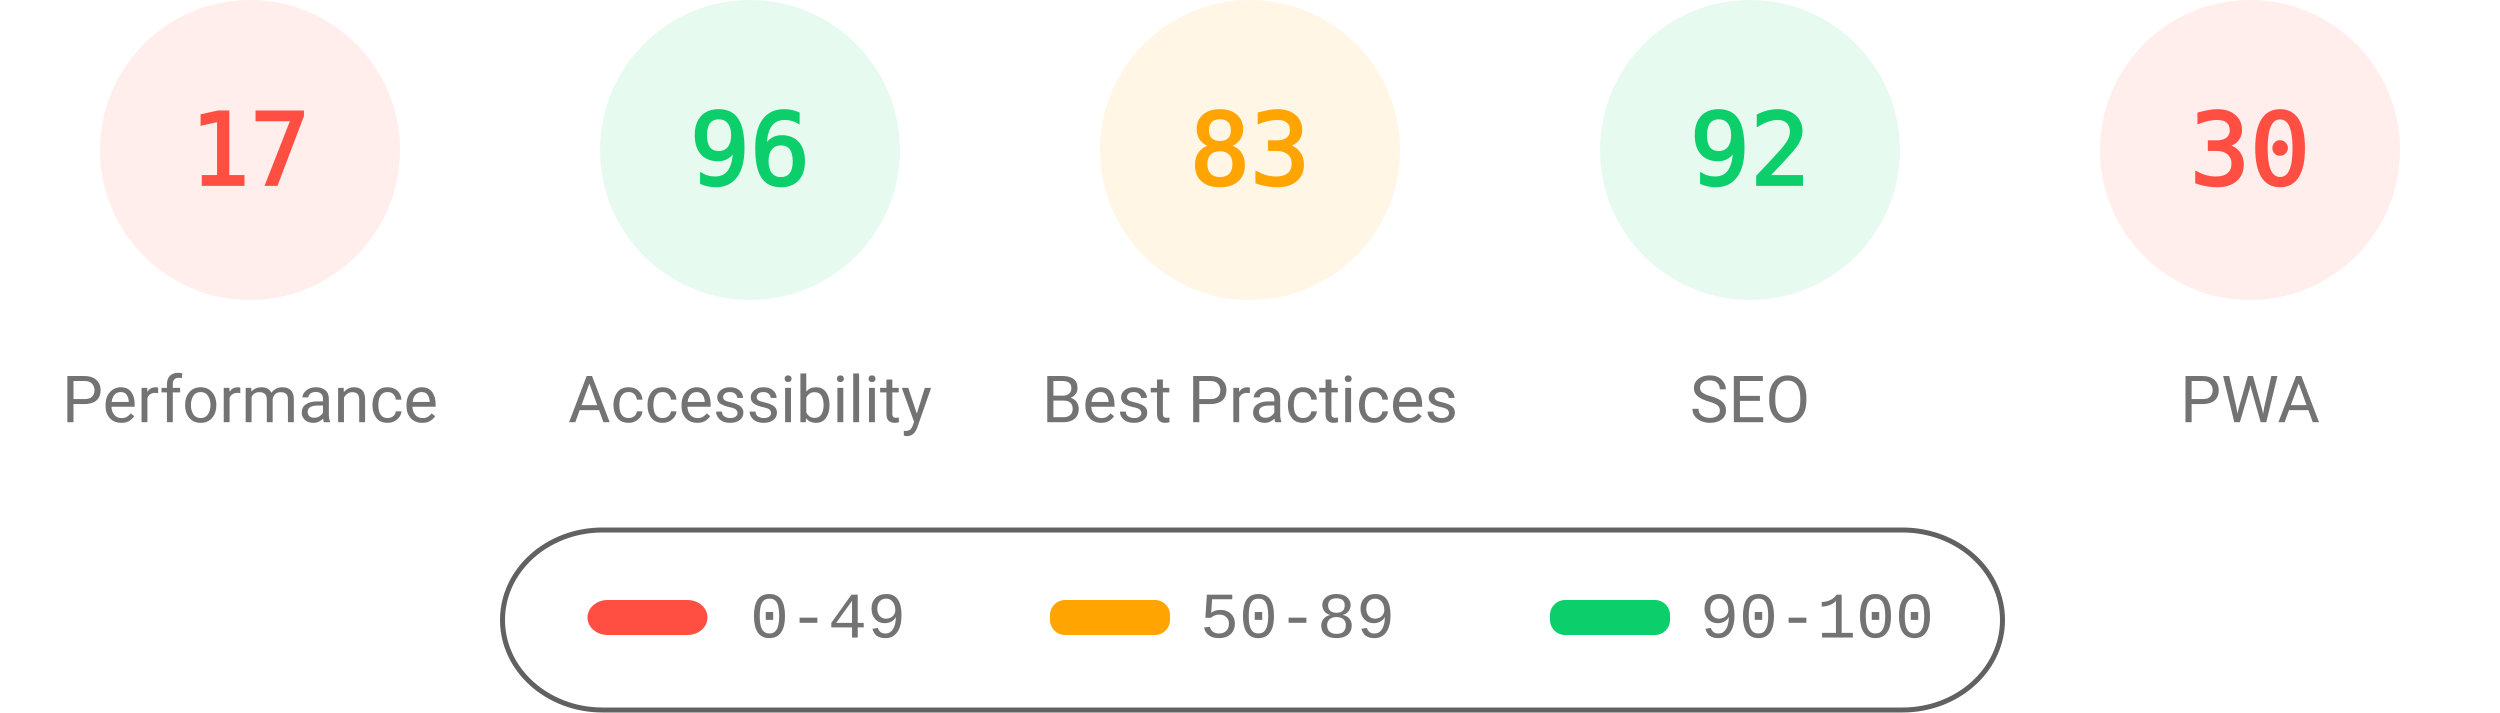
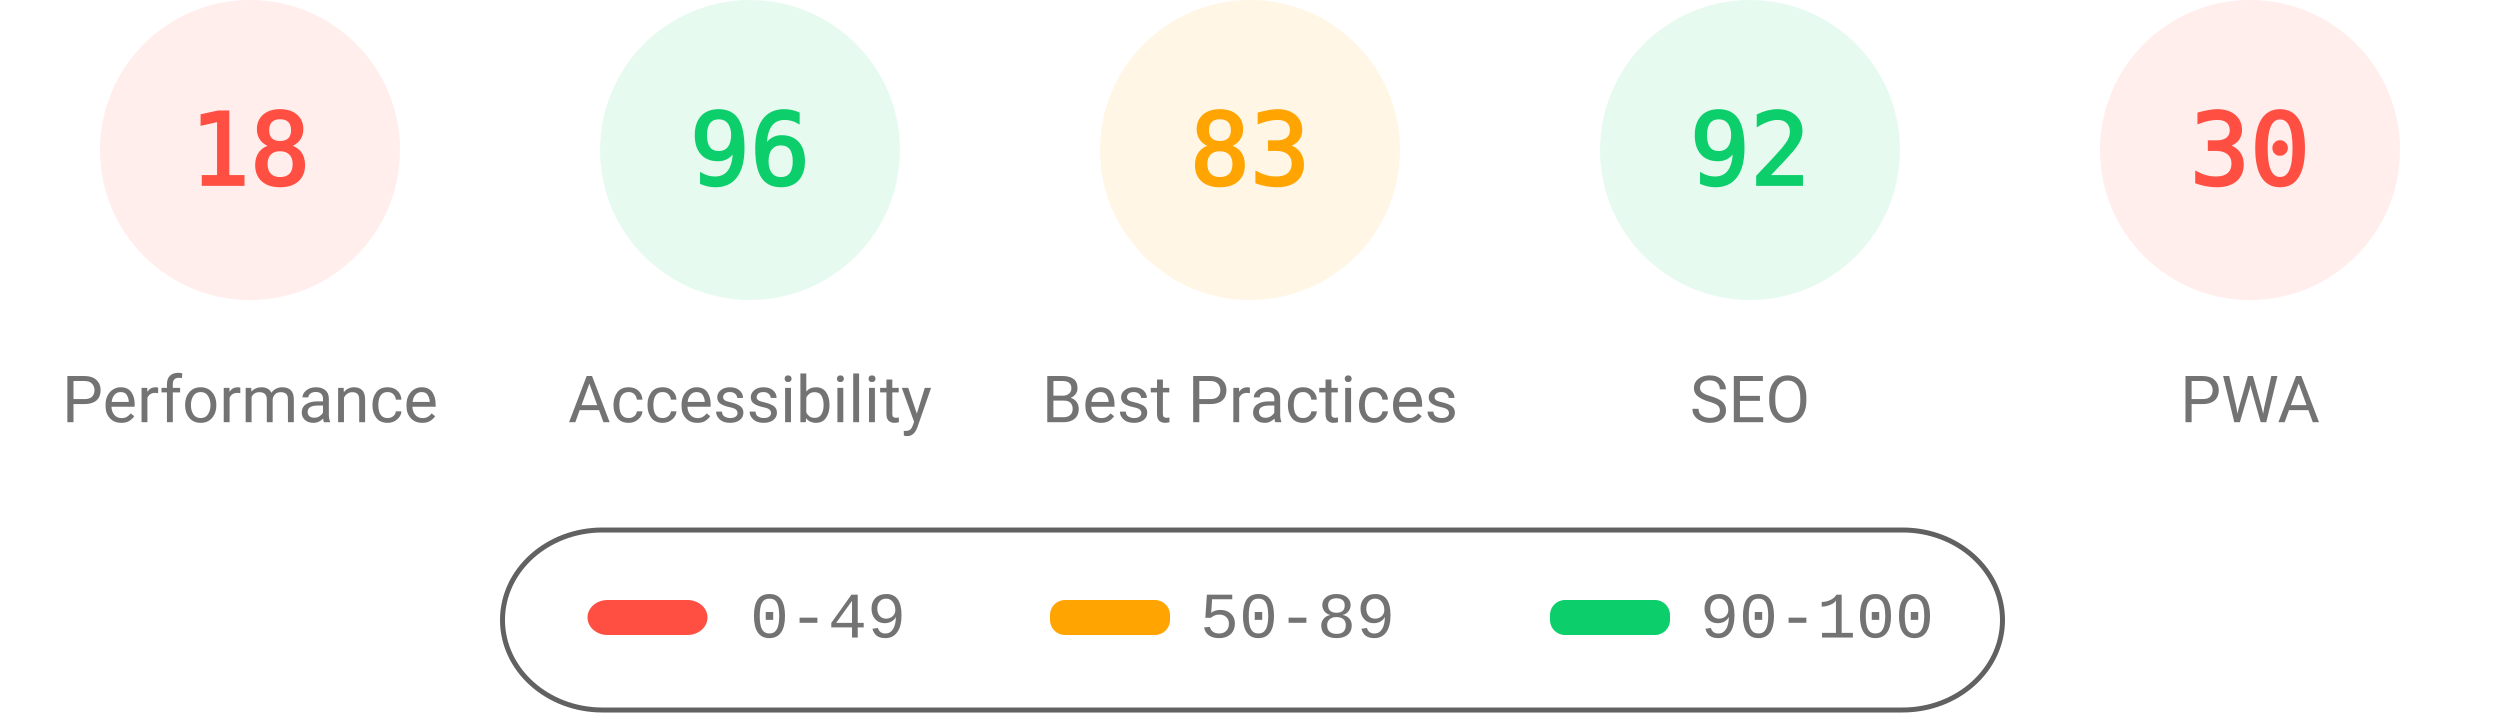
<svg xmlns="http://www.w3.org/2000/svg" fill="none" width="1000" height="285">
  <style>.gauge-base{opacity:.1}.gauge-arc{fill:none;animation-delay:250ms;stroke-linecap:round;transform:rotate(-90deg);transform-origin:100px 60px;animation:load-gauge 1s ease forwards}.guage-text{font-size:40px;font-family:monospace;text-align:center}.guage-red{color:#ff4e42;fill:#ff4e42;stroke:#ff4e42}.guage-orange{color:#ffa400;fill:#ffa400;stroke:#ffa400}.guage-green{color:#0cce6b;fill:#0cce6b;stroke:#0cce6b}.guage-undefined{color:#5c5c5c;fill:#5c5c5c;stroke:#5c5c5c}.guage-title{color:#737373;fill:#737373;stroke:none;font-size:26px;line-height:26px;font-family:Roboto,Halvetica,Arial,sans-serif}@keyframes load-gauge{from{stroke-dasharray:0 352.858}}</style>
  <svg class="guage-div guage-perf guage-red" viewBox="0 0 200 200" width="200" height="200">
    <circle class="gauge-base" r="56" cx="100" cy="60" stroke-width="8" />
-     <circle class="gauge-arc guage-arc-1" r="56" cx="100" cy="60" stroke-width="8" style="stroke-dasharray:59.816,351.858" />
-     <text class="guage-text" x="100" y="60" alignment-baseline="central" dominant-baseline="central" text-anchor="middle">17</text>
+     <circle class="gauge-arc guage-arc-1" r="56" cx="100" cy="60" stroke-width="8" style="stroke-dasharray:63.334,351.858" />
+     <text class="guage-text" x="100" y="60" alignment-baseline="central" dominant-baseline="central" text-anchor="middle">18</text>
    <text class="guage-title" x="100" y="160" alignment-baseline="central" dominant-baseline="central" text-anchor="middle">Performance</text>
  </svg>
  <svg class="guage-div guage-acc guage-green" viewBox="0 0 200 200" width="200" height="200" x="200">
    <circle class="gauge-base" r="56" cx="100" cy="60" stroke-width="8" />
    <circle class="gauge-arc guage-arc-2" r="56" cx="100" cy="60" stroke-width="8" style="stroke-dasharray:337.784,351.858" />
    <text class="guage-text" x="100" y="60" alignment-baseline="central" dominant-baseline="central" text-anchor="middle">96</text>
    <text class="guage-title" x="100" y="160" alignment-baseline="central" dominant-baseline="central" text-anchor="middle">Accessibility</text>
  </svg>
  <svg class="guage-div guage-best guage-orange" viewBox="0 0 200 200" width="200" height="200" x="400">
    <circle class="gauge-base" r="56" cx="100" cy="60" stroke-width="8" />
    <circle class="gauge-arc guage-arc-3" r="56" cx="100" cy="60" stroke-width="8" style="stroke-dasharray:292.042,351.858" />
    <text class="guage-text" x="100" y="60" alignment-baseline="central" dominant-baseline="central" text-anchor="middle">83</text>
    <text class="guage-title" x="100" y="160" alignment-baseline="central" dominant-baseline="central" text-anchor="middle">Best Practices</text>
  </svg>
  <svg class="guage-div guage-seo guage-green" viewBox="0 0 200 200" width="200" height="200" x="600">
    <circle class="gauge-base" r="56" cx="100" cy="60" stroke-width="8" />
    <circle class="gauge-arc guage-arc-4" r="56" cx="100" cy="60" stroke-width="8" style="stroke-dasharray:323.709,351.858" />
    <text class="guage-text" x="100" y="60" alignment-baseline="central" dominant-baseline="central" text-anchor="middle">92</text>
    <text class="guage-title" x="100" y="160" alignment-baseline="central" dominant-baseline="central" text-anchor="middle">SEO</text>
  </svg>
  <svg class="guage-div guage-pwa guage-red" viewBox="0 0 200 200" width="200" height="200" x="800">
    <circle class="gauge-base" r="56" cx="100" cy="60" stroke-width="8" />
    <circle class="gauge-arc guage-arc-4" r="56" cx="100" cy="60" stroke-width="8" style="stroke-dasharray:105.557,351.858" />
    <text class="guage-text" x="100" y="60" alignment-baseline="central" dominant-baseline="central" text-anchor="middle">30</text>
    <text class="guage-title" x="100" y="160" alignment-baseline="central" dominant-baseline="central" text-anchor="middle">PWA</text>
  </svg>
  <svg width="604" height="76" x="200" y="210">
    <path fill="none" id="canvas_background" d="M-1-1h604v80H-1z" />
    <rect fill-opacity="0" stroke="#616161" stroke-width="2" rx="40" id="svg_2" height="72" width="600" y="2" x="1" fill="#000" />
    <rect stroke="#000" rx="8" id="svg_3" height="14" width="48" y="30" x="35" stroke-opacity="null" stroke-width="0" fill="#ff4e42" />
    <rect stroke="#000" rx="6" id="svg_4" height="14" width="48" y="30" x="220" stroke-opacity="null" stroke-width="0" fill="#ffa400" />
    <rect stroke="#000" rx="6" id="svg_5" height="14" width="48" y="30" x="420" stroke-opacity="null" stroke-width="0" fill="#0cce6b" />
    <text xml:space="preserve" text-anchor="start" font-family="'Courier New', Courier, monospace" font-size="26" id="svg_6" y="45" x="100" stroke-opacity="null" stroke-width="0" stroke="#000" fill="#737373">0-49</text>
    <text xml:space="preserve" text-anchor="start" font-family="'Courier New', Courier, monospace" font-size="26" id="svg_7" y="45" x="280" stroke-opacity="null" stroke-width="0" stroke="#000" fill="#737373">50-89</text>
    <text xml:space="preserve" text-anchor="start" font-family="'Courier New', Courier, monospace" font-size="26" id="svg_8" y="45" x="480" stroke-opacity="null" stroke-width="0" stroke="#000" fill="#737373">90-100</text>
  </svg>
</svg>
